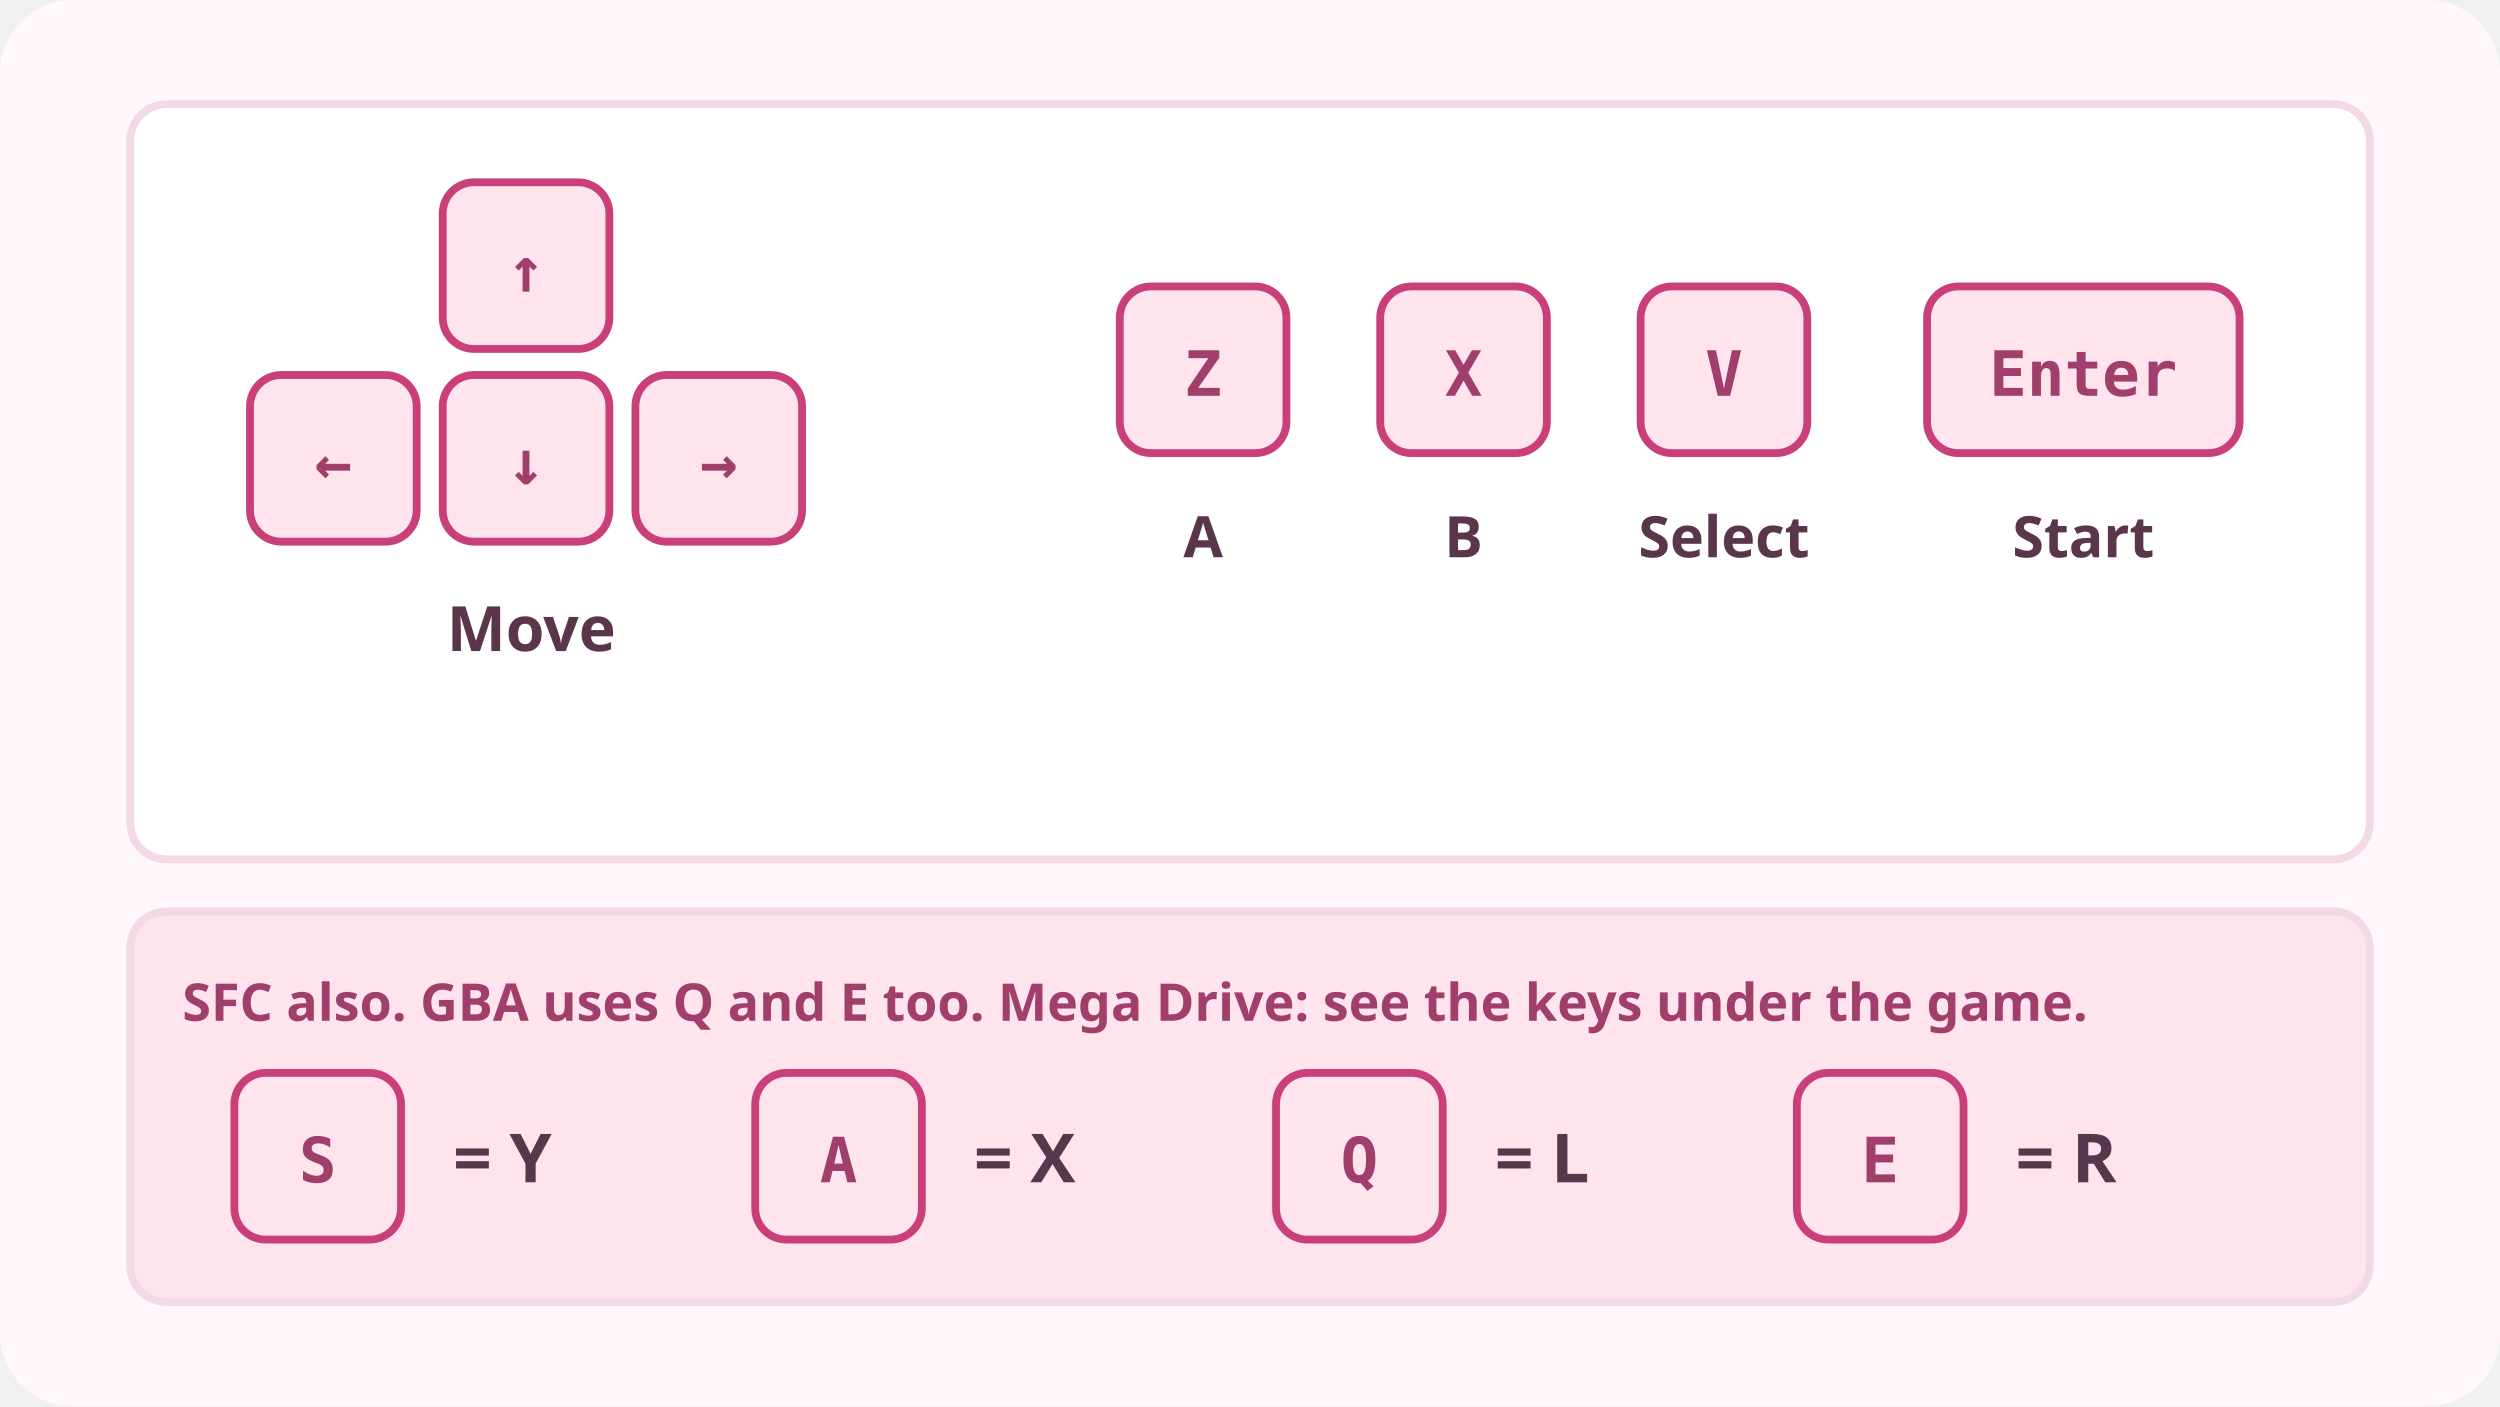
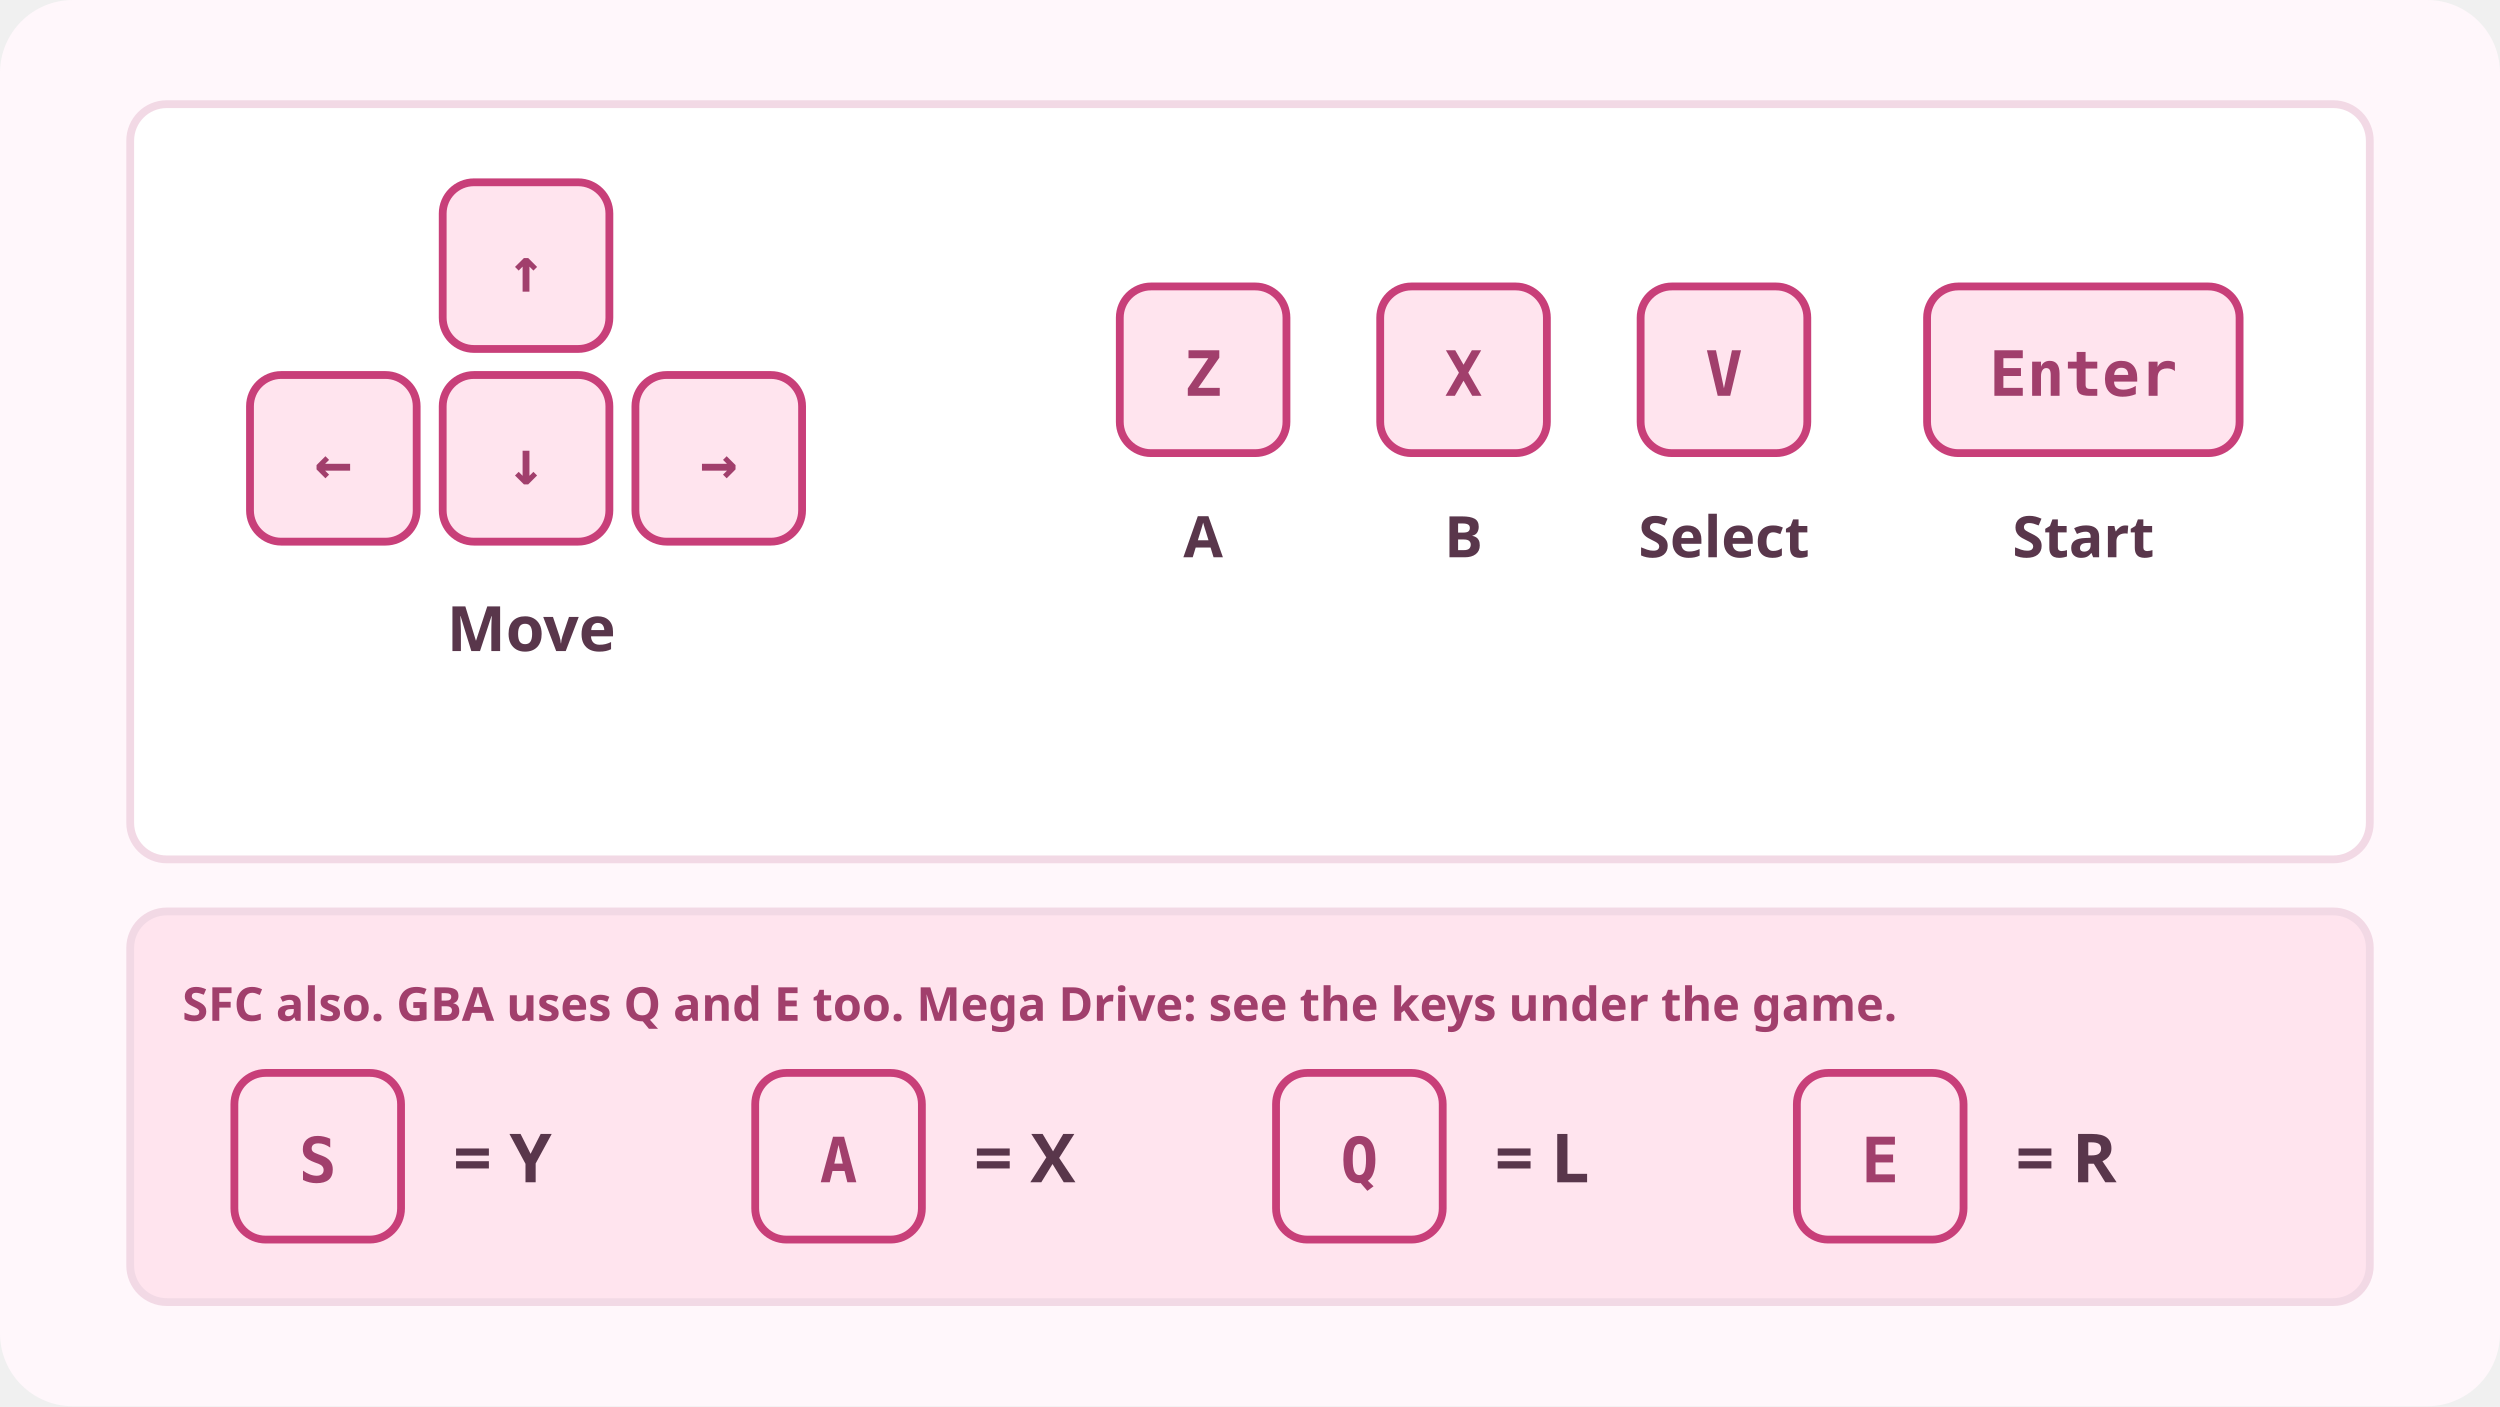
<svg xmlns="http://www.w3.org/2000/svg" viewBox="0 0 960 540" role="img" aria-label="The keyboard keys for most consoles, and what SFC adds.">
  <rect width="960" height="540" rx="28" fill="#fff7fb" />
  <rect x="50" y="40" width="860" height="290" rx="14" fill="#ffffff" stroke="#f2d9e5" stroke-width="3" />
  <rect x="170" y="70" width="64" height="64" rx="12" fill="#ffe4ee" stroke="#c83f79" stroke-width="3" />
  <text x="202.0" y="112" fill="#a13f6c" font-size="24" font-weight="700" text-anchor="middle" font-family="ui-monospace,Menlo,Consolas,monospace">↑</text>
  <rect x="96" y="144" width="64" height="64" rx="12" fill="#ffe4ee" stroke="#c83f79" stroke-width="3" />
  <text x="128.0" y="186" fill="#a13f6c" font-size="24" font-weight="700" text-anchor="middle" font-family="ui-monospace,Menlo,Consolas,monospace">←</text>
  <rect x="170" y="144" width="64" height="64" rx="12" fill="#ffe4ee" stroke="#c83f79" stroke-width="3" />
  <text x="202.0" y="186" fill="#a13f6c" font-size="24" font-weight="700" text-anchor="middle" font-family="ui-monospace,Menlo,Consolas,monospace">↓</text>
  <rect x="244" y="144" width="64" height="64" rx="12" fill="#ffe4ee" stroke="#c83f79" stroke-width="3" />
  <text x="276.0" y="186" fill="#a13f6c" font-size="24" font-weight="700" text-anchor="middle" font-family="ui-monospace,Menlo,Consolas,monospace">→</text>
  <text x="204" y="250" fill="#59364b" font-size="24" font-weight="700" text-anchor="middle" font-family="system-ui,'PingFang SC','Noto Sans SC','Hiragino Sans',sans-serif">Move</text>
  <rect x="430" y="110" width="64" height="64" rx="12" fill="#ffe4ee" stroke="#c83f79" stroke-width="3" />
  <text x="462.0" y="152" fill="#a13f6c" font-size="24" font-weight="700" text-anchor="middle" font-family="ui-monospace,Menlo,Consolas,monospace">Z</text>
  <text x="462" y="214" fill="#59364b" font-size="22" font-weight="700" text-anchor="middle" font-family="system-ui,'PingFang SC','Noto Sans SC','Hiragino Sans',sans-serif">A</text>
  <rect x="530" y="110" width="64" height="64" rx="12" fill="#ffe4ee" stroke="#c83f79" stroke-width="3" />
  <text x="562.0" y="152" fill="#a13f6c" font-size="24" font-weight="700" text-anchor="middle" font-family="ui-monospace,Menlo,Consolas,monospace">X</text>
  <text x="562" y="214" fill="#59364b" font-size="22" font-weight="700" text-anchor="middle" font-family="system-ui,'PingFang SC','Noto Sans SC','Hiragino Sans',sans-serif">B</text>
  <rect x="630" y="110" width="64" height="64" rx="12" fill="#ffe4ee" stroke="#c83f79" stroke-width="3" />
  <text x="662.0" y="152" fill="#a13f6c" font-size="24" font-weight="700" text-anchor="middle" font-family="ui-monospace,Menlo,Consolas,monospace">V</text>
  <text x="662" y="214" fill="#59364b" font-size="22" font-weight="700" text-anchor="middle" font-family="system-ui,'PingFang SC','Noto Sans SC','Hiragino Sans',sans-serif">Select</text>
  <rect x="740" y="110" width="120" height="64" rx="12" fill="#ffe4ee" stroke="#c83f79" stroke-width="3" />
  <text x="800.0" y="152" fill="#a13f6c" font-size="24" font-weight="700" text-anchor="middle" font-family="ui-monospace,Menlo,Consolas,monospace">Enter</text>
  <text x="800" y="214" fill="#59364b" font-size="22" font-weight="700" text-anchor="middle" font-family="system-ui,'PingFang SC','Noto Sans SC','Hiragino Sans',sans-serif">Start</text>
  <rect x="50" y="350" width="860" height="150" rx="14" fill="#ffe4ee" stroke="#f2d9e5" stroke-width="3" />
-   <text x="70" y="392" fill="#a13f6c" font-size="20" font-weight="700" text-anchor="start" font-family="system-ui,'PingFang SC','Noto Sans SC','Hiragino Sans',sans-serif">SFC also. GBA uses Q and E too. Mega Drive: see the keys under the game.</text>
+   <text x="70" y="392" fill="#a13f6c" font-size="18" font-weight="700" text-anchor="start" font-family="system-ui,'PingFang SC','Noto Sans SC','Hiragino Sans',sans-serif">SFC also. GBA uses Q and E too. Mega Drive: see the keys under the game.</text>
  <rect x="90" y="412" width="64" height="64" rx="12" fill="#ffe4ee" stroke="#c83f79" stroke-width="3" />
  <text x="122.0" y="454" fill="#a13f6c" font-size="24" font-weight="700" text-anchor="middle" font-family="ui-monospace,Menlo,Consolas,monospace">S</text>
  <text x="174" y="454" fill="#59364b" font-size="26" font-weight="700" text-anchor="start" font-family="system-ui,'PingFang SC','Noto Sans SC','Hiragino Sans',sans-serif">= Y</text>
  <rect x="290" y="412" width="64" height="64" rx="12" fill="#ffe4ee" stroke="#c83f79" stroke-width="3" />
  <text x="322.0" y="454" fill="#a13f6c" font-size="24" font-weight="700" text-anchor="middle" font-family="ui-monospace,Menlo,Consolas,monospace">A</text>
  <text x="374" y="454" fill="#59364b" font-size="26" font-weight="700" text-anchor="start" font-family="system-ui,'PingFang SC','Noto Sans SC','Hiragino Sans',sans-serif">= X</text>
  <rect x="490" y="412" width="64" height="64" rx="12" fill="#ffe4ee" stroke="#c83f79" stroke-width="3" />
  <text x="522.0" y="454" fill="#a13f6c" font-size="24" font-weight="700" text-anchor="middle" font-family="ui-monospace,Menlo,Consolas,monospace">Q</text>
  <text x="574" y="454" fill="#59364b" font-size="26" font-weight="700" text-anchor="start" font-family="system-ui,'PingFang SC','Noto Sans SC','Hiragino Sans',sans-serif">= L</text>
  <rect x="690" y="412" width="64" height="64" rx="12" fill="#ffe4ee" stroke="#c83f79" stroke-width="3" />
  <text x="722.0" y="454" fill="#a13f6c" font-size="24" font-weight="700" text-anchor="middle" font-family="ui-monospace,Menlo,Consolas,monospace">E</text>
  <text x="774" y="454" fill="#59364b" font-size="26" font-weight="700" text-anchor="start" font-family="system-ui,'PingFang SC','Noto Sans SC','Hiragino Sans',sans-serif">= R</text>
</svg>
